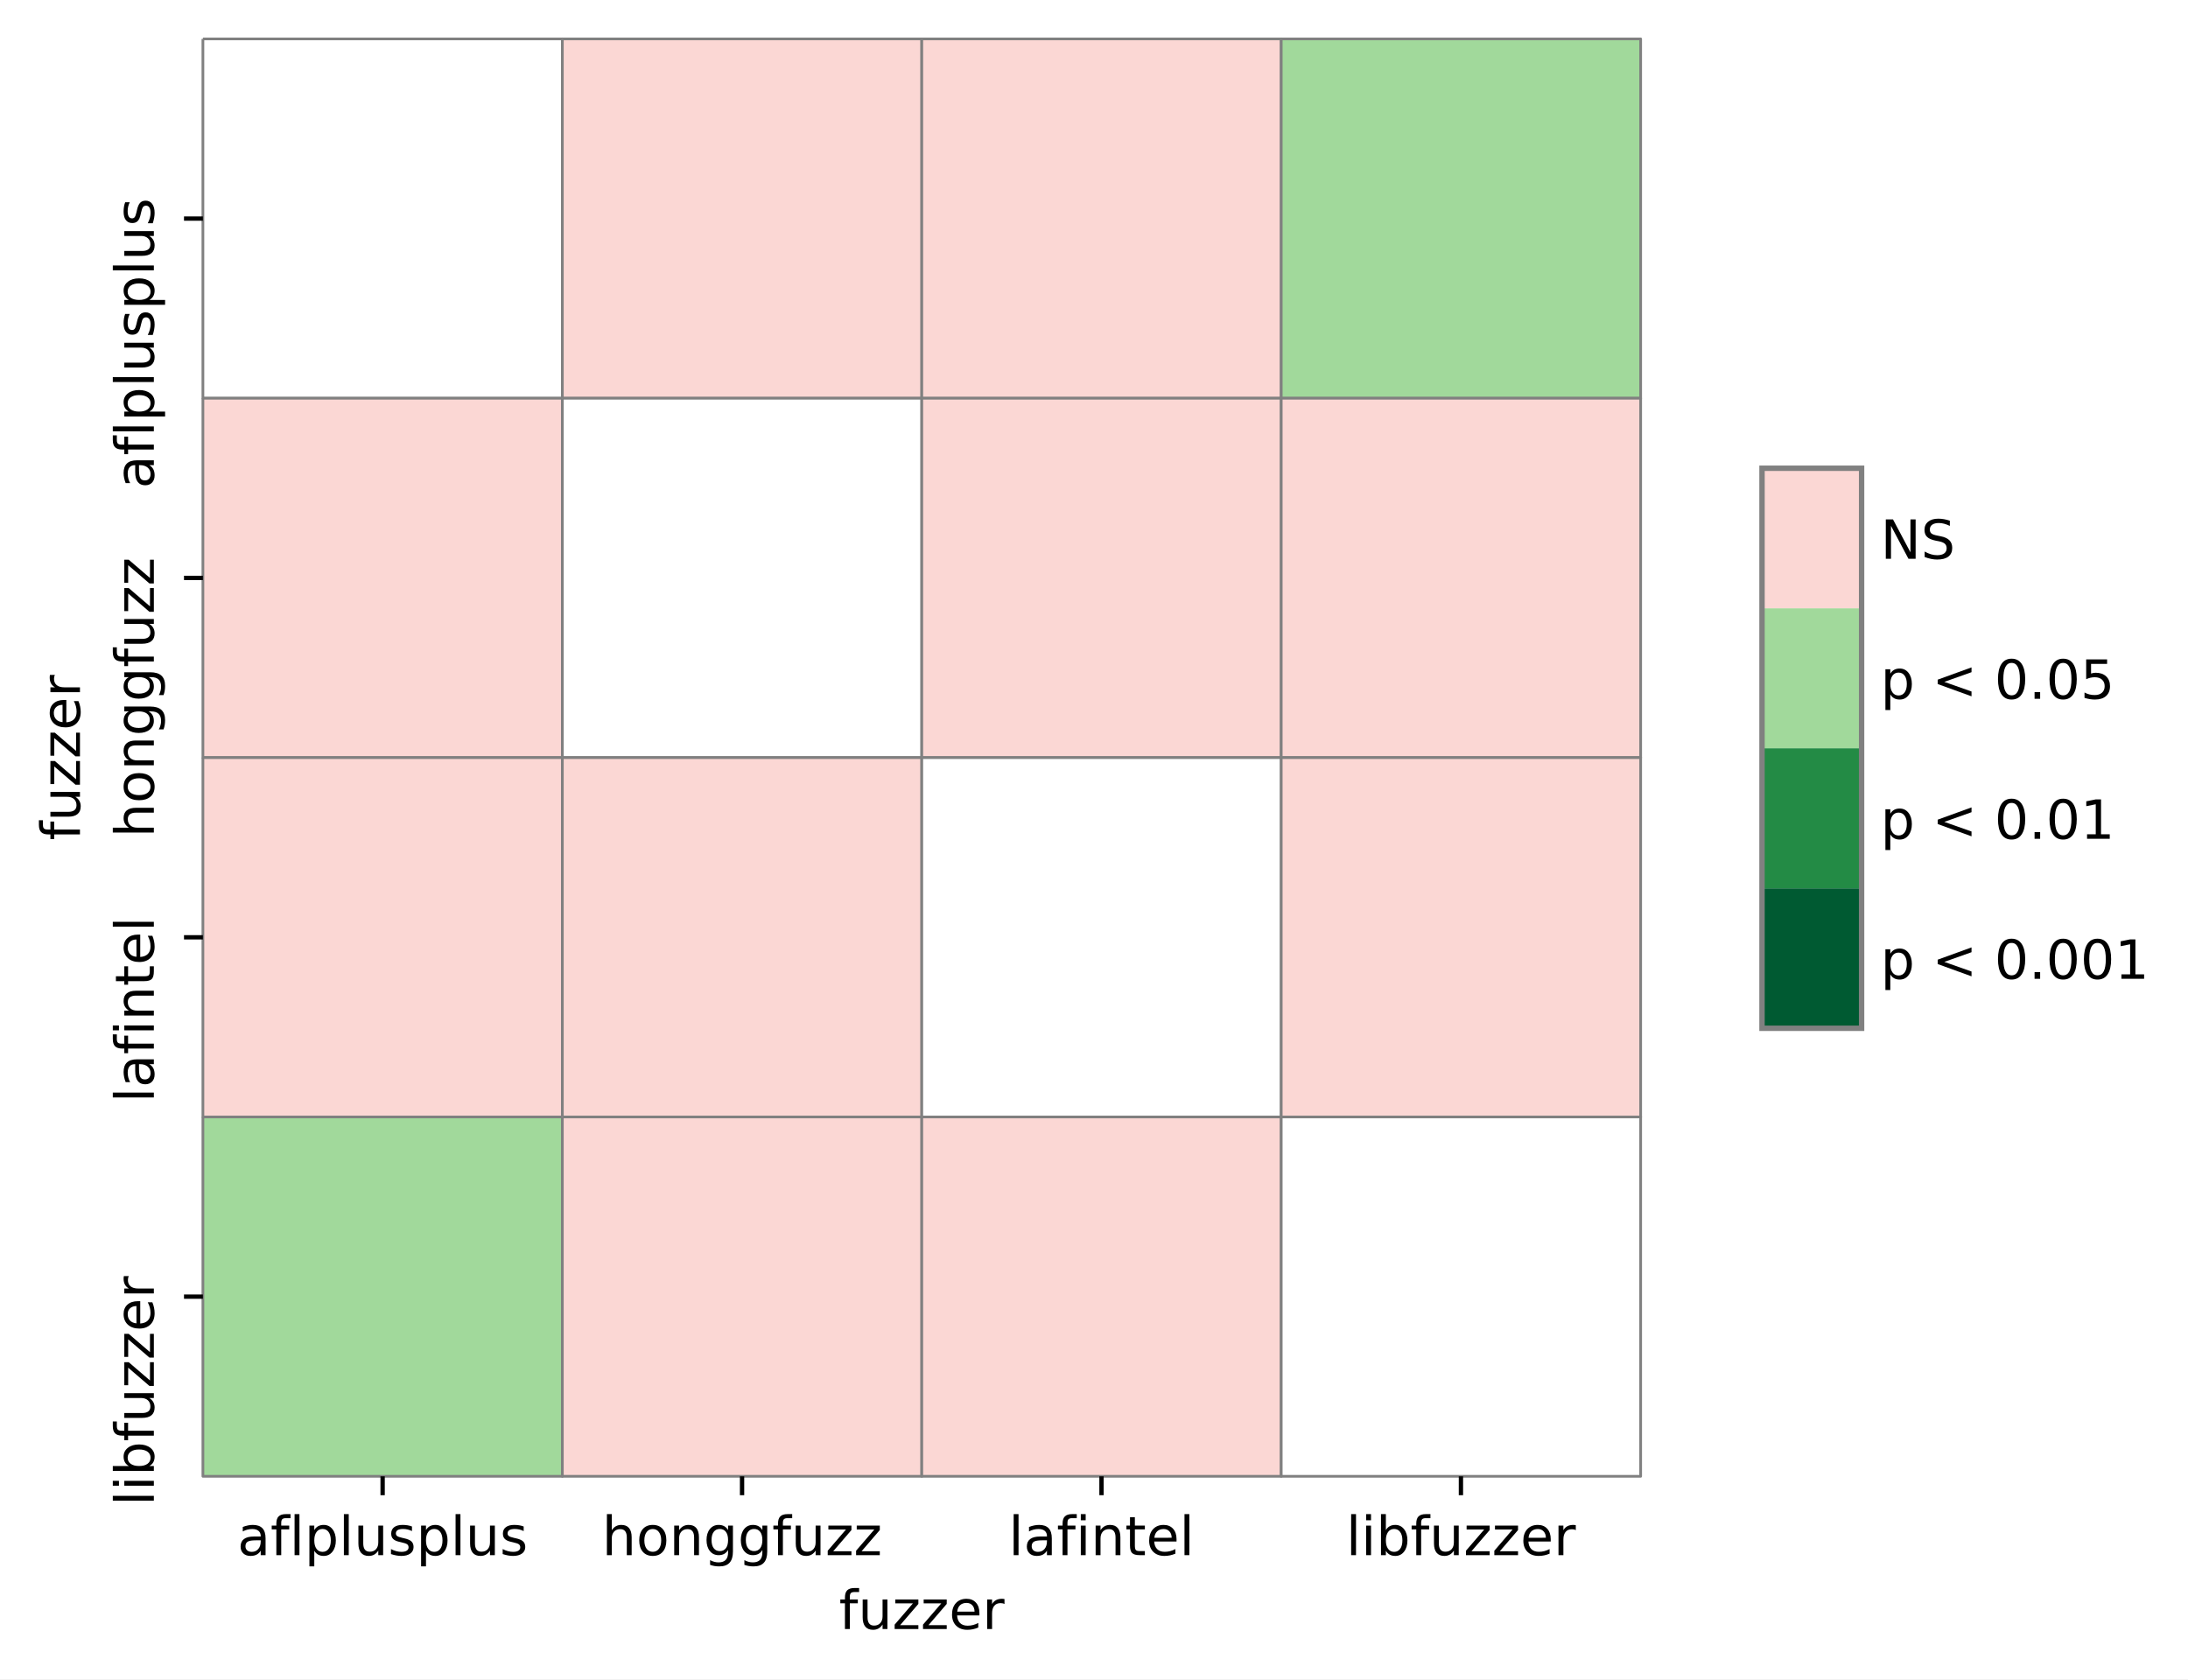
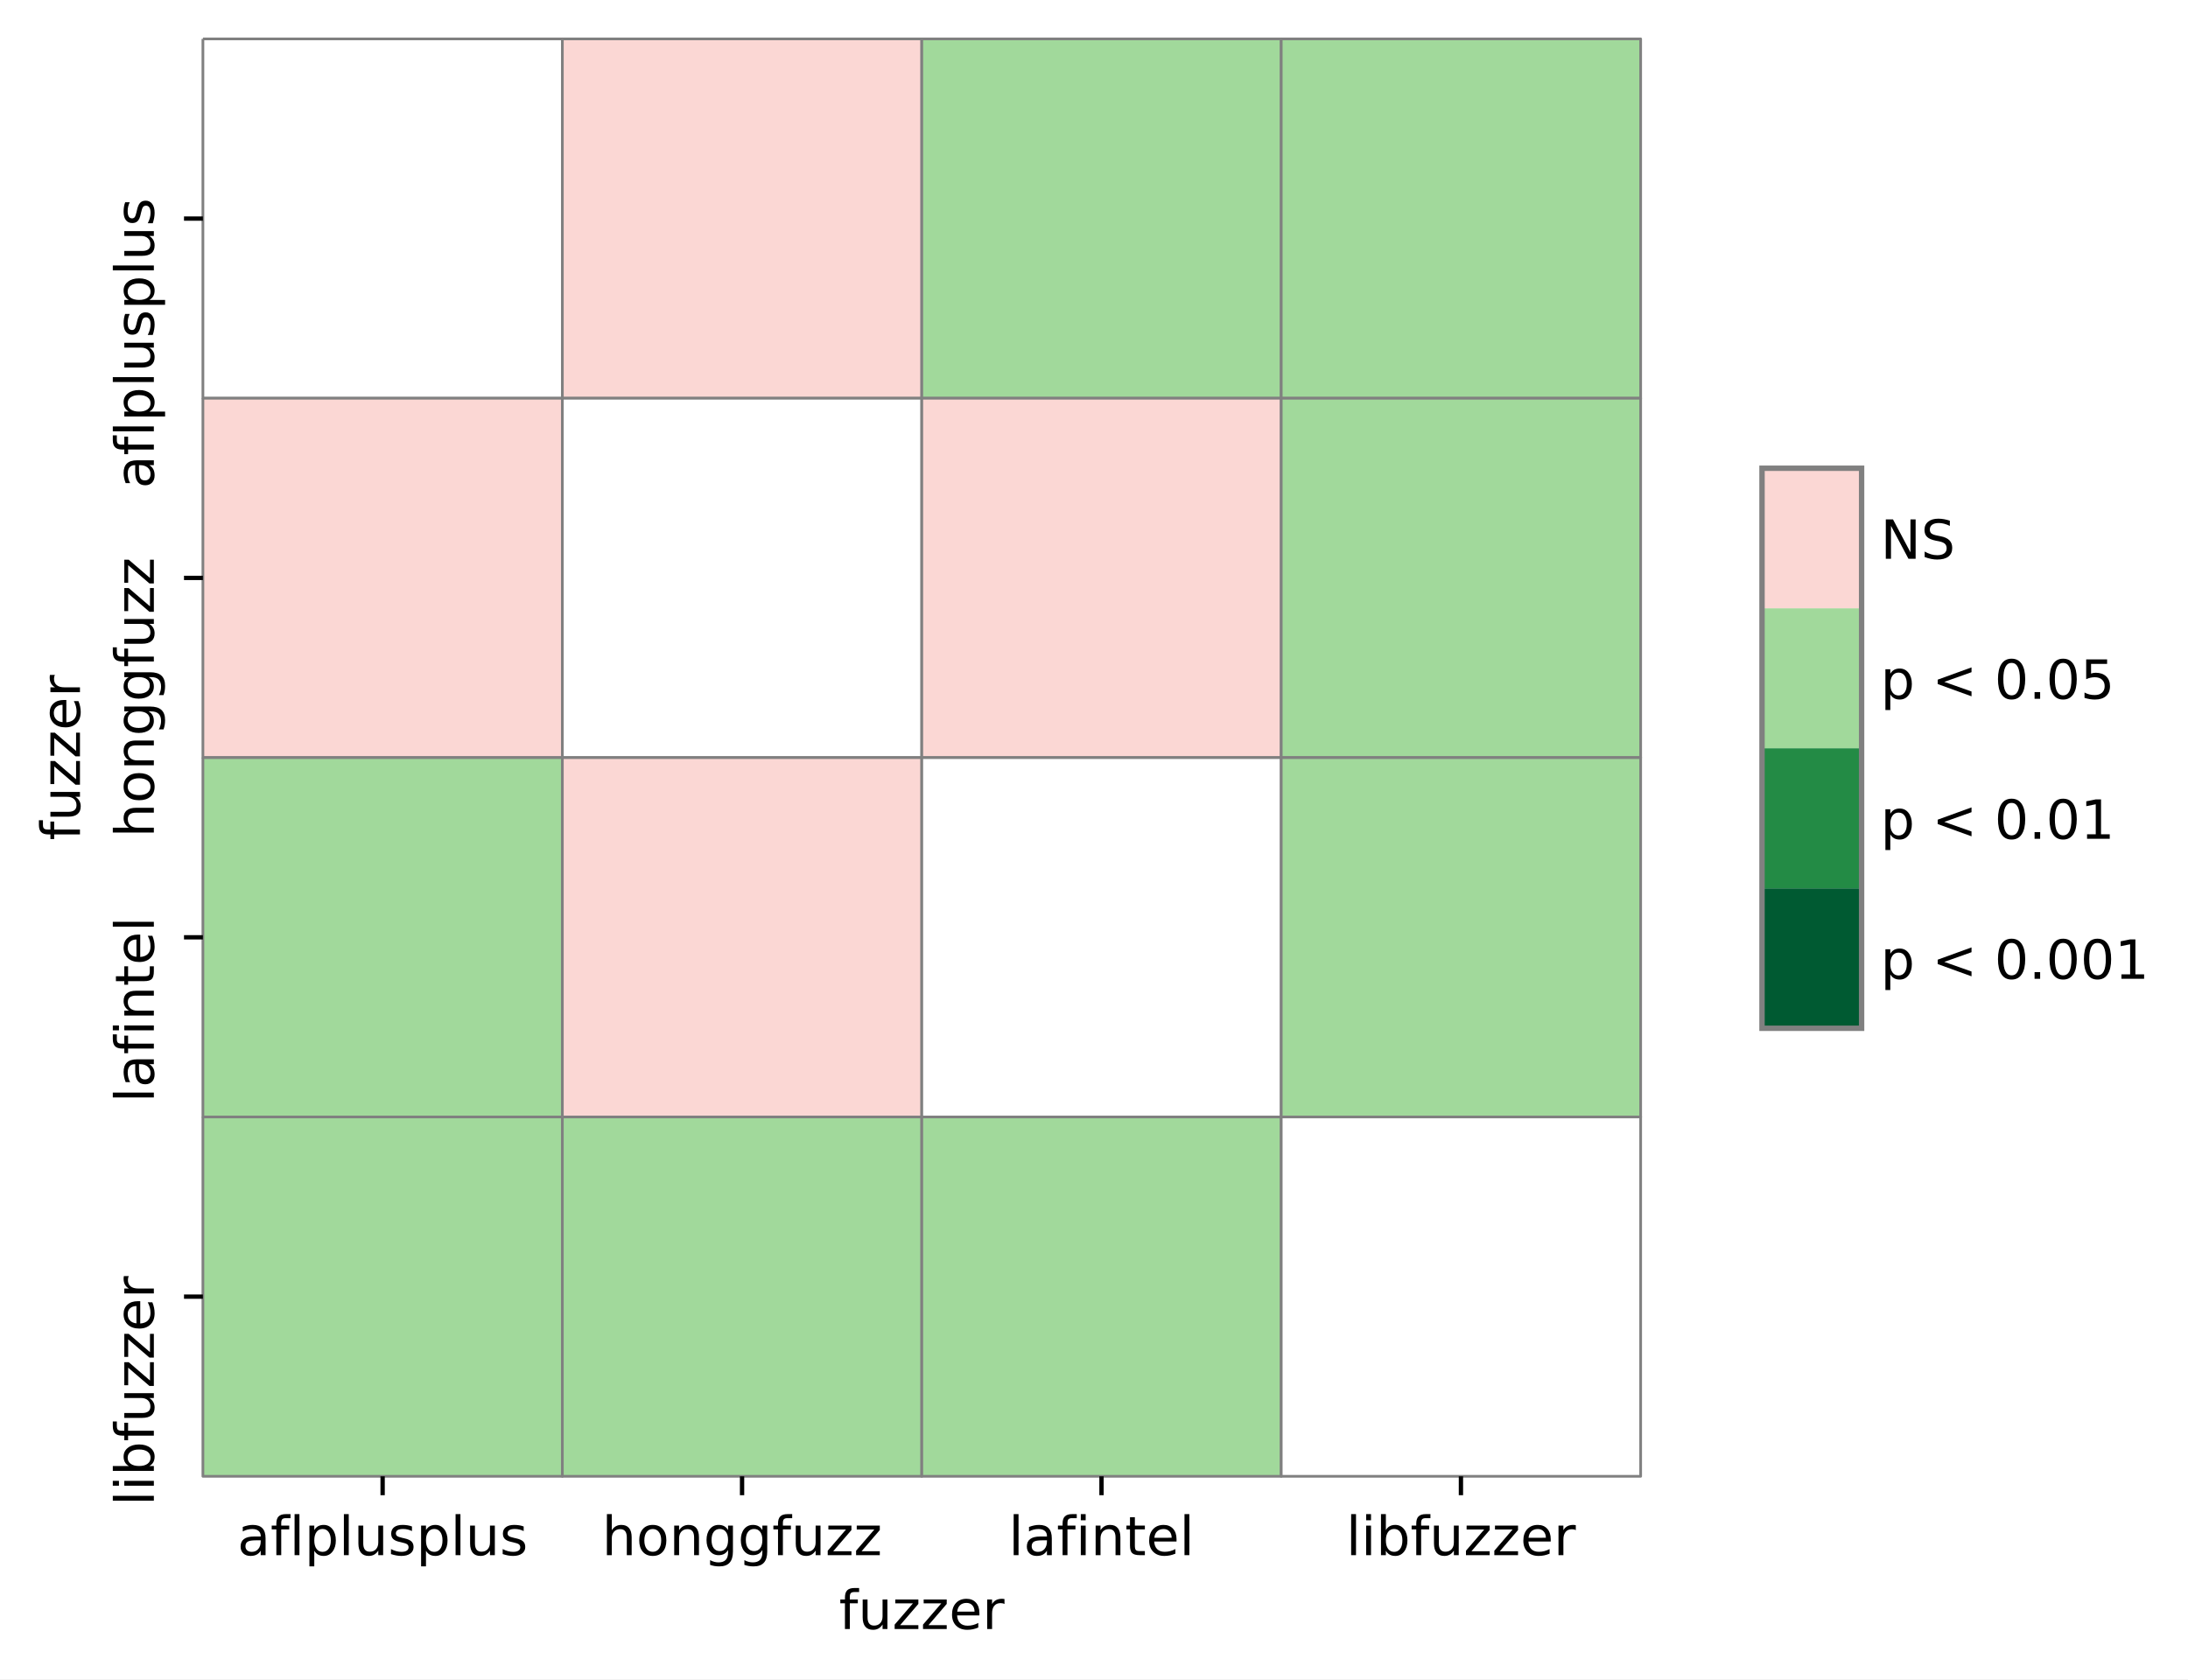
<svg xmlns="http://www.w3.org/2000/svg" xmlns:xlink="http://www.w3.org/1999/xlink" height="310.868pt" version="1.1" viewBox="0 0 404.977 310.868" width="404.977pt">
  <defs>
    <style type="text/css">*{stroke-linecap:butt;stroke-linejoin:round;}</style>
  </defs>
  <g id="figure_1">
    <g id="patch_1">
      <path d="M 0 310.868  L 404.977 310.868  L 404.977 0  L 0 0  z " style="fill:#ffffff;" />
    </g>
    <g id="axes_1">
      <g id="patch_2">
        <path d="M 37.556 273.312  L 303.668 273.312  L 303.668 7.2  L 37.556 7.2  z " style="fill:#ffffff;" />
      </g>
      <g id="QuadMesh_1">
        <path d="M 37.556 7.2  L 104.084 7.2  L 104.084 73.728  L 37.556 73.728  L 37.556 7.2  " style="fill:#ffffff;stroke:#808080;stroke-width:0.5;" />
        <path d="M 104.084 7.2  L 170.612 7.2  L 170.612 73.728  L 104.084 73.728  L 104.084 7.2  " style="fill:#fbd7d4;stroke:#808080;stroke-width:0.5;" />
-         <path d="M 170.612 7.2  L 237.14 7.2  L 237.14 73.728  L 170.612 73.728  L 170.612 7.2  " style="fill:#fbd7d4;stroke:#808080;stroke-width:0.5;" />
+         <path d="M 170.612 7.2  L 237.14 7.2  L 237.14 73.728  L 170.612 73.728  L 170.612 7.2  " style="fill:#a1d99b;stroke:#808080;stroke-width:0.5;" />
        <path d="M 237.14 7.2  L 303.668 7.2  L 303.668 73.728  L 237.14 73.728  L 237.14 7.2  " style="fill:#a1d99b;stroke:#808080;stroke-width:0.5;" />
        <path d="M 37.556 73.728  L 104.084 73.728  L 104.084 140.256  L 37.556 140.256  L 37.556 73.728  " style="fill:#fbd7d4;stroke:#808080;stroke-width:0.5;" />
        <path d="M 104.084 73.728  L 170.612 73.728  L 170.612 140.256  L 104.084 140.256  L 104.084 73.728  " style="fill:#ffffff;stroke:#808080;stroke-width:0.5;" />
        <path d="M 170.612 73.728  L 237.14 73.728  L 237.14 140.256  L 170.612 140.256  L 170.612 73.728  " style="fill:#fbd7d4;stroke:#808080;stroke-width:0.5;" />
-         <path d="M 237.14 73.728  L 303.668 73.728  L 303.668 140.256  L 237.14 140.256  L 237.14 73.728  " style="fill:#fbd7d4;stroke:#808080;stroke-width:0.5;" />
-         <path d="M 37.556 140.256  L 104.084 140.256  L 104.084 206.784  L 37.556 206.784  L 37.556 140.256  " style="fill:#fbd7d4;stroke:#808080;stroke-width:0.5;" />
+         <path d="M 237.14 73.728  L 303.668 73.728  L 303.668 140.256  L 237.14 140.256  L 237.14 73.728  " style="fill:#a1d99b;stroke:#808080;stroke-width:0.5;" />
+         <path d="M 37.556 140.256  L 104.084 140.256  L 104.084 206.784  L 37.556 206.784  L 37.556 140.256  " style="fill:#a1d99b;stroke:#808080;stroke-width:0.5;" />
        <path d="M 104.084 140.256  L 170.612 140.256  L 170.612 206.784  L 104.084 206.784  L 104.084 140.256  " style="fill:#fbd7d4;stroke:#808080;stroke-width:0.5;" />
        <path d="M 170.612 140.256  L 237.14 140.256  L 237.14 206.784  L 170.612 206.784  L 170.612 140.256  " style="fill:#ffffff;stroke:#808080;stroke-width:0.5;" />
-         <path d="M 237.14 140.256  L 303.668 140.256  L 303.668 206.784  L 237.14 206.784  L 237.14 140.256  " style="fill:#fbd7d4;stroke:#808080;stroke-width:0.5;" />
+         <path d="M 237.14 140.256  L 303.668 140.256  L 303.668 206.784  L 237.14 206.784  L 237.14 140.256  " style="fill:#a1d99b;stroke:#808080;stroke-width:0.5;" />
        <path d="M 37.556 206.784  L 104.084 206.784  L 104.084 273.312  L 37.556 273.312  L 37.556 206.784  " style="fill:#a1d99b;stroke:#808080;stroke-width:0.5;" />
-         <path d="M 104.084 206.784  L 170.612 206.784  L 170.612 273.312  L 104.084 273.312  L 104.084 206.784  " style="fill:#fbd7d4;stroke:#808080;stroke-width:0.5;" />
-         <path d="M 170.612 206.784  L 237.14 206.784  L 237.14 273.312  L 170.612 273.312  L 170.612 206.784  " style="fill:#fbd7d4;stroke:#808080;stroke-width:0.5;" />
+         <path d="M 104.084 206.784  L 170.612 206.784  L 170.612 273.312  L 104.084 273.312  L 104.084 206.784  " style="fill:#a1d99b;stroke:#808080;stroke-width:0.5;" />
+         <path d="M 170.612 206.784  L 237.14 206.784  L 237.14 273.312  L 170.612 273.312  L 170.612 206.784  " style="fill:#a1d99b;stroke:#808080;stroke-width:0.5;" />
        <path d="M 237.14 206.784  L 303.668 206.784  L 303.668 273.312  L 237.14 273.312  L 237.14 206.784  " style="fill:#ffffff;stroke:#808080;stroke-width:0.5;" />
      </g>
      <g id="matplotlib.axis_1">
        <g id="xtick_1">
          <g id="line2d_1">
            <defs>
-               <path d="M 0 0  L 0 3.5  " id="m2717aa3f55" style="stroke:#000000;stroke-width:0.8;" />
+               <path d="M 0 0  L 0 3.5  " id="m39bb8705fa" style="stroke:#000000;stroke-width:0.8;" />
            </defs>
            <g>
-               <use style="stroke:#000000;stroke-width:0.8;" x="70.82" xlink:href="#m2717aa3f55" y="273.312" />
+               <use style="stroke:#000000;stroke-width:0.8;" x="70.82" xlink:href="#m39bb8705fa" y="273.312" />
            </g>
          </g>
          <g id="text_1">
            <g transform="translate(43.93353 287.9104)scale(0.1 -0.1)">
              <defs>
                <path d="M 34.281 27.484  Q 23.391 27.484 19.188 25  Q 14.984 22.516 14.984 16.5  Q 14.984 11.719 18.141 8.906  Q 21.297 6.109 26.703 6.109  Q 34.188 6.109 38.703 11.406  Q 43.219 16.703 43.219 25.484  L 43.219 27.484  z M 52.203 31.203  L 52.203 0  L 43.219 0  L 43.219 8.297  Q 40.141 3.328 35.547 0.953  Q 30.953 -1.422 24.312 -1.422  Q 15.922 -1.422 10.953 3.297  Q 6 8.016 6 15.922  Q 6 25.141 12.172 29.828  Q 18.359 34.516 30.609 34.516  L 43.219 34.516  L 43.219 35.406  Q 43.219 41.609 39.141 45  Q 35.062 48.391 27.688 48.391  Q 23 48.391 18.547 47.266  Q 14.109 46.141 10.016 43.891  L 10.016 52.203  Q 14.938 54.109 19.578 55.047  Q 24.219 56 28.609 56  Q 40.484 56 46.344 49.844  Q 52.203 43.703 52.203 31.203  z " id="DejaVuSans-97" />
                <path d="M 37.109 75.984  L 37.109 68.5  L 28.516 68.5  Q 23.688 68.5 21.797 66.547  Q 19.922 64.594 19.922 59.516  L 19.922 54.688  L 34.719 54.688  L 34.719 47.703  L 19.922 47.703  L 19.922 0  L 10.891 0  L 10.891 47.703  L 2.297 47.703  L 2.297 54.688  L 10.891 54.688  L 10.891 58.5  Q 10.891 67.625 15.141 71.797  Q 19.391 75.984 28.609 75.984  z " id="DejaVuSans-102" />
                <path d="M 9.422 75.984  L 18.406 75.984  L 18.406 0  L 9.422 0  z " id="DejaVuSans-108" />
                <path d="M 18.109 8.203  L 18.109 -20.797  L 9.078 -20.797  L 9.078 54.688  L 18.109 54.688  L 18.109 46.391  Q 20.953 51.266 25.266 53.625  Q 29.594 56 35.594 56  Q 45.562 56 51.781 48.094  Q 58.016 40.188 58.016 27.297  Q 58.016 14.406 51.781 6.484  Q 45.562 -1.422 35.594 -1.422  Q 29.594 -1.422 25.266 0.953  Q 20.953 3.328 18.109 8.203  z M 48.688 27.297  Q 48.688 37.203 44.609 42.844  Q 40.531 48.484 33.406 48.484  Q 26.266 48.484 22.188 42.844  Q 18.109 37.203 18.109 27.297  Q 18.109 17.391 22.188 11.75  Q 26.266 6.109 33.406 6.109  Q 40.531 6.109 44.609 11.75  Q 48.688 17.391 48.688 27.297  z " id="DejaVuSans-112" />
                <path d="M 8.5 21.578  L 8.5 54.688  L 17.484 54.688  L 17.484 21.922  Q 17.484 14.156 20.5 10.266  Q 23.531 6.391 29.594 6.391  Q 36.859 6.391 41.078 11.031  Q 45.312 15.672 45.312 23.688  L 45.312 54.688  L 54.297 54.688  L 54.297 0  L 45.312 0  L 45.312 8.406  Q 42.047 3.422 37.719 1  Q 33.406 -1.422 27.688 -1.422  Q 18.266 -1.422 13.375 4.438  Q 8.5 10.297 8.5 21.578  z M 31.109 56  z " id="DejaVuSans-117" />
                <path d="M 44.281 53.078  L 44.281 44.578  Q 40.484 46.531 36.375 47.5  Q 32.281 48.484 27.875 48.484  Q 21.188 48.484 17.844 46.438  Q 14.5 44.391 14.5 40.281  Q 14.5 37.156 16.891 35.375  Q 19.281 33.594 26.516 31.984  L 29.594 31.297  Q 39.156 29.25 43.188 25.516  Q 47.219 21.781 47.219 15.094  Q 47.219 7.469 41.188 3.016  Q 35.156 -1.422 24.609 -1.422  Q 20.219 -1.422 15.453 -0.562  Q 10.688 0.297 5.422 2  L 5.422 11.281  Q 10.406 8.688 15.234 7.391  Q 20.062 6.109 24.812 6.109  Q 31.156 6.109 34.562 8.281  Q 37.984 10.453 37.984 14.406  Q 37.984 18.062 35.516 20.016  Q 33.062 21.969 24.703 23.781  L 21.578 24.516  Q 13.234 26.266 9.516 29.906  Q 5.812 33.547 5.812 39.891  Q 5.812 47.609 11.281 51.797  Q 16.75 56 26.812 56  Q 31.781 56 36.172 55.266  Q 40.578 54.547 44.281 53.078  z " id="DejaVuSans-115" />
              </defs>
              <use xlink:href="#DejaVuSans-97" />
              <use x="61.279" xlink:href="#DejaVuSans-102" />
              <use x="96.484" xlink:href="#DejaVuSans-108" />
              <use x="124.268" xlink:href="#DejaVuSans-112" />
              <use x="187.744" xlink:href="#DejaVuSans-108" />
              <use x="215.527" xlink:href="#DejaVuSans-117" />
              <use x="278.906" xlink:href="#DejaVuSans-115" />
              <use x="331.006" xlink:href="#DejaVuSans-112" />
              <use x="394.482" xlink:href="#DejaVuSans-108" />
              <use x="422.266" xlink:href="#DejaVuSans-117" />
              <use x="485.645" xlink:href="#DejaVuSans-115" />
            </g>
          </g>
        </g>
        <g id="xtick_2">
          <g id="line2d_2">
            <g>
-               <use style="stroke:#000000;stroke-width:0.8;" x="137.348" xlink:href="#m2717aa3f55" y="273.312" />
+               <use style="stroke:#000000;stroke-width:0.8;" x="137.348" xlink:href="#m39bb8705fa" y="273.312" />
            </g>
          </g>
          <g id="text_2">
            <g transform="translate(111.4256 287.9104)scale(0.1 -0.1)">
              <defs>
                <path d="M 54.891 33.016  L 54.891 0  L 45.906 0  L 45.906 32.719  Q 45.906 40.484 42.875 44.328  Q 39.844 48.188 33.797 48.188  Q 26.516 48.188 22.312 43.547  Q 18.109 38.922 18.109 30.906  L 18.109 0  L 9.078 0  L 9.078 75.984  L 18.109 75.984  L 18.109 46.188  Q 21.344 51.125 25.703 53.562  Q 30.078 56 35.797 56  Q 45.219 56 50.047 50.172  Q 54.891 44.344 54.891 33.016  z " id="DejaVuSans-104" />
                <path d="M 30.609 48.391  Q 23.391 48.391 19.188 42.75  Q 14.984 37.109 14.984 27.297  Q 14.984 17.484 19.156 11.844  Q 23.344 6.203 30.609 6.203  Q 37.797 6.203 41.984 11.859  Q 46.188 17.531 46.188 27.297  Q 46.188 37.016 41.984 42.703  Q 37.797 48.391 30.609 48.391  z M 30.609 56  Q 42.328 56 49.016 48.375  Q 55.719 40.766 55.719 27.297  Q 55.719 13.875 49.016 6.219  Q 42.328 -1.422 30.609 -1.422  Q 18.844 -1.422 12.172 6.219  Q 5.516 13.875 5.516 27.297  Q 5.516 40.766 12.172 48.375  Q 18.844 56 30.609 56  z " id="DejaVuSans-111" />
                <path d="M 54.891 33.016  L 54.891 0  L 45.906 0  L 45.906 32.719  Q 45.906 40.484 42.875 44.328  Q 39.844 48.188 33.797 48.188  Q 26.516 48.188 22.312 43.547  Q 18.109 38.922 18.109 30.906  L 18.109 0  L 9.078 0  L 9.078 54.688  L 18.109 54.688  L 18.109 46.188  Q 21.344 51.125 25.703 53.562  Q 30.078 56 35.797 56  Q 45.219 56 50.047 50.172  Q 54.891 44.344 54.891 33.016  z " id="DejaVuSans-110" />
                <path d="M 45.406 27.984  Q 45.406 37.75 41.375 43.109  Q 37.359 48.484 30.078 48.484  Q 22.859 48.484 18.828 43.109  Q 14.797 37.75 14.797 27.984  Q 14.797 18.266 18.828 12.891  Q 22.859 7.516 30.078 7.516  Q 37.359 7.516 41.375 12.891  Q 45.406 18.266 45.406 27.984  z M 54.391 6.781  Q 54.391 -7.172 48.188 -13.984  Q 42 -20.797 29.203 -20.797  Q 24.469 -20.797 20.266 -20.094  Q 16.062 -19.391 12.109 -17.922  L 12.109 -9.188  Q 16.062 -11.328 19.922 -12.344  Q 23.781 -13.375 27.781 -13.375  Q 36.625 -13.375 41.016 -8.766  Q 45.406 -4.156 45.406 5.172  L 45.406 9.625  Q 42.625 4.781 38.281 2.391  Q 33.938 0 27.875 0  Q 17.828 0 11.672 7.656  Q 5.516 15.328 5.516 27.984  Q 5.516 40.672 11.672 48.328  Q 17.828 56 27.875 56  Q 33.938 56 38.281 53.609  Q 42.625 51.219 45.406 46.391  L 45.406 54.688  L 54.391 54.688  z " id="DejaVuSans-103" />
                <path d="M 5.516 54.688  L 48.188 54.688  L 48.188 46.484  L 14.406 7.172  L 48.188 7.172  L 48.188 0  L 4.297 0  L 4.297 8.203  L 38.094 47.516  L 5.516 47.516  z " id="DejaVuSans-122" />
              </defs>
              <use xlink:href="#DejaVuSans-104" />
              <use x="63.379" xlink:href="#DejaVuSans-111" />
              <use x="124.561" xlink:href="#DejaVuSans-110" />
              <use x="187.939" xlink:href="#DejaVuSans-103" />
              <use x="251.416" xlink:href="#DejaVuSans-103" />
              <use x="314.893" xlink:href="#DejaVuSans-102" />
              <use x="350.098" xlink:href="#DejaVuSans-117" />
              <use x="413.477" xlink:href="#DejaVuSans-122" />
              <use x="465.967" xlink:href="#DejaVuSans-122" />
            </g>
          </g>
        </g>
        <g id="xtick_3">
          <g id="line2d_3">
            <g>
-               <use style="stroke:#000000;stroke-width:0.8;" x="203.876" xlink:href="#m2717aa3f55" y="273.312" />
+               <use style="stroke:#000000;stroke-width:0.8;" x="203.876" xlink:href="#m39bb8705fa" y="273.312" />
            </g>
          </g>
          <g id="text_3">
            <g transform="translate(186.6794 287.9104)scale(0.1 -0.1)">
              <defs>
                <path d="M 9.422 54.688  L 18.406 54.688  L 18.406 0  L 9.422 0  z M 9.422 75.984  L 18.406 75.984  L 18.406 64.594  L 9.422 64.594  z " id="DejaVuSans-105" />
                <path d="M 18.312 70.219  L 18.312 54.688  L 36.812 54.688  L 36.812 47.703  L 18.312 47.703  L 18.312 18.016  Q 18.312 11.328 20.141 9.422  Q 21.969 7.516 27.594 7.516  L 36.812 7.516  L 36.812 0  L 27.594 0  Q 17.188 0 13.234 3.875  Q 9.281 7.766 9.281 18.016  L 9.281 47.703  L 2.688 47.703  L 2.688 54.688  L 9.281 54.688  L 9.281 70.219  z " id="DejaVuSans-116" />
                <path d="M 56.203 29.594  L 56.203 25.203  L 14.891 25.203  Q 15.484 15.922 20.484 11.062  Q 25.484 6.203 34.422 6.203  Q 39.594 6.203 44.453 7.469  Q 49.312 8.734 54.109 11.281  L 54.109 2.781  Q 49.266 0.734 44.188 -0.344  Q 39.109 -1.422 33.891 -1.422  Q 20.797 -1.422 13.156 6.188  Q 5.516 13.812 5.516 26.812  Q 5.516 40.234 12.766 48.109  Q 20.016 56 32.328 56  Q 43.359 56 49.781 48.891  Q 56.203 41.797 56.203 29.594  z M 47.219 32.234  Q 47.125 39.594 43.094 43.984  Q 39.062 48.391 32.422 48.391  Q 24.906 48.391 20.391 44.141  Q 15.875 39.891 15.188 32.172  z " id="DejaVuSans-101" />
              </defs>
              <use xlink:href="#DejaVuSans-108" />
              <use x="27.783" xlink:href="#DejaVuSans-97" />
              <use x="89.062" xlink:href="#DejaVuSans-102" />
              <use x="124.268" xlink:href="#DejaVuSans-105" />
              <use x="152.051" xlink:href="#DejaVuSans-110" />
              <use x="215.43" xlink:href="#DejaVuSans-116" />
              <use x="254.639" xlink:href="#DejaVuSans-101" />
              <use x="316.162" xlink:href="#DejaVuSans-108" />
            </g>
          </g>
        </g>
        <g id="xtick_4">
          <g id="line2d_4">
            <g>
-               <use style="stroke:#000000;stroke-width:0.8;" x="270.404" xlink:href="#m2717aa3f55" y="273.312" />
+               <use style="stroke:#000000;stroke-width:0.8;" x="270.404" xlink:href="#m39bb8705fa" y="273.312" />
            </g>
          </g>
          <g id="text_4">
            <g transform="translate(249.1425 287.9104)scale(0.1 -0.1)">
              <defs>
                <path d="M 48.688 27.297  Q 48.688 37.203 44.609 42.844  Q 40.531 48.484 33.406 48.484  Q 26.266 48.484 22.188 42.844  Q 18.109 37.203 18.109 27.297  Q 18.109 17.391 22.188 11.75  Q 26.266 6.109 33.406 6.109  Q 40.531 6.109 44.609 11.75  Q 48.688 17.391 48.688 27.297  z M 18.109 46.391  Q 20.953 51.266 25.266 53.625  Q 29.594 56 35.594 56  Q 45.562 56 51.781 48.094  Q 58.016 40.188 58.016 27.297  Q 58.016 14.406 51.781 6.484  Q 45.562 -1.422 35.594 -1.422  Q 29.594 -1.422 25.266 0.953  Q 20.953 3.328 18.109 8.203  L 18.109 0  L 9.078 0  L 9.078 75.984  L 18.109 75.984  z " id="DejaVuSans-98" />
                <path d="M 41.109 46.297  Q 39.594 47.172 37.812 47.578  Q 36.031 48 33.891 48  Q 26.266 48 22.188 43.047  Q 18.109 38.094 18.109 28.812  L 18.109 0  L 9.078 0  L 9.078 54.688  L 18.109 54.688  L 18.109 46.188  Q 20.953 51.172 25.484 53.578  Q 30.031 56 36.531 56  Q 37.453 56 38.578 55.875  Q 39.703 55.766 41.062 55.516  z " id="DejaVuSans-114" />
              </defs>
              <use xlink:href="#DejaVuSans-108" />
              <use x="27.783" xlink:href="#DejaVuSans-105" />
              <use x="55.566" xlink:href="#DejaVuSans-98" />
              <use x="119.043" xlink:href="#DejaVuSans-102" />
              <use x="154.248" xlink:href="#DejaVuSans-117" />
              <use x="217.627" xlink:href="#DejaVuSans-122" />
              <use x="270.117" xlink:href="#DejaVuSans-122" />
              <use x="322.607" xlink:href="#DejaVuSans-101" />
              <use x="384.131" xlink:href="#DejaVuSans-114" />
            </g>
          </g>
        </g>
        <g id="text_5">
          <g transform="translate(155.3029 301.5886)scale(0.1 -0.1)">
            <use xlink:href="#DejaVuSans-102" />
            <use x="35.205" xlink:href="#DejaVuSans-117" />
            <use x="98.584" xlink:href="#DejaVuSans-122" />
            <use x="151.074" xlink:href="#DejaVuSans-122" />
            <use x="203.564" xlink:href="#DejaVuSans-101" />
            <use x="265.088" xlink:href="#DejaVuSans-114" />
          </g>
        </g>
      </g>
      <g id="matplotlib.axis_2">
        <g id="ytick_1">
          <g id="line2d_5">
            <defs>
-               <path d="M 0 0  L -3.5 0  " id="mb6e13b697d" style="stroke:#000000;stroke-width:0.8;" />
+               <path d="M 0 0  L -3.5 0  " id="mb1f4758dba" style="stroke:#000000;stroke-width:0.8;" />
            </defs>
            <g>
-               <use style="stroke:#000000;stroke-width:0.8;" x="37.556" xlink:href="#mb6e13b697d" y="40.464" />
+               <use style="stroke:#000000;stroke-width:0.8;" x="37.556" xlink:href="#mb1f4758dba" y="40.464" />
            </g>
          </g>
          <g id="text_6">
            <g transform="translate(28.47656 90.43822)rotate(-90)scale(0.1 -0.1)">
              <use xlink:href="#DejaVuSans-97" />
              <use x="61.279" xlink:href="#DejaVuSans-102" />
              <use x="96.484" xlink:href="#DejaVuSans-108" />
              <use x="124.268" xlink:href="#DejaVuSans-112" />
              <use x="187.744" xlink:href="#DejaVuSans-108" />
              <use x="215.527" xlink:href="#DejaVuSans-117" />
              <use x="278.906" xlink:href="#DejaVuSans-115" />
              <use x="331.006" xlink:href="#DejaVuSans-112" />
              <use x="394.482" xlink:href="#DejaVuSans-108" />
              <use x="422.266" xlink:href="#DejaVuSans-117" />
              <use x="485.645" xlink:href="#DejaVuSans-115" />
            </g>
          </g>
        </g>
        <g id="ytick_2">
          <g id="line2d_6">
            <g>
-               <use style="stroke:#000000;stroke-width:0.8;" x="37.556" xlink:href="#mb6e13b697d" y="106.992" />
+               <use style="stroke:#000000;stroke-width:0.8;" x="37.556" xlink:href="#mb1f4758dba" y="106.992" />
            </g>
          </g>
          <g id="text_7">
            <g transform="translate(28.47656 155.0381)rotate(-90)scale(0.1 -0.1)">
              <use xlink:href="#DejaVuSans-104" />
              <use x="63.379" xlink:href="#DejaVuSans-111" />
              <use x="124.561" xlink:href="#DejaVuSans-110" />
              <use x="187.939" xlink:href="#DejaVuSans-103" />
              <use x="251.416" xlink:href="#DejaVuSans-103" />
              <use x="314.893" xlink:href="#DejaVuSans-102" />
              <use x="350.098" xlink:href="#DejaVuSans-117" />
              <use x="413.477" xlink:href="#DejaVuSans-122" />
              <use x="465.967" xlink:href="#DejaVuSans-122" />
            </g>
          </g>
        </g>
        <g id="ytick_3">
          <g id="line2d_7">
            <g>
-               <use style="stroke:#000000;stroke-width:0.8;" x="37.556" xlink:href="#mb6e13b697d" y="173.52" />
+               <use style="stroke:#000000;stroke-width:0.8;" x="37.556" xlink:href="#mb1f4758dba" y="173.52" />
            </g>
          </g>
          <g id="text_8">
            <g transform="translate(28.47656 204.1145)rotate(-90)scale(0.1 -0.1)">
              <use xlink:href="#DejaVuSans-108" />
              <use x="27.783" xlink:href="#DejaVuSans-97" />
              <use x="89.062" xlink:href="#DejaVuSans-102" />
              <use x="124.268" xlink:href="#DejaVuSans-105" />
              <use x="152.051" xlink:href="#DejaVuSans-110" />
              <use x="215.43" xlink:href="#DejaVuSans-116" />
              <use x="254.639" xlink:href="#DejaVuSans-101" />
              <use x="316.162" xlink:href="#DejaVuSans-108" />
            </g>
          </g>
        </g>
        <g id="ytick_4">
          <g id="line2d_8">
            <g>
-               <use style="stroke:#000000;stroke-width:0.8;" x="37.556" xlink:href="#mb6e13b697d" y="240.048" />
+               <use style="stroke:#000000;stroke-width:0.8;" x="37.556" xlink:href="#mb1f4758dba" y="240.048" />
            </g>
          </g>
          <g id="text_9">
            <g transform="translate(28.47656 278.7722)rotate(-90)scale(0.1 -0.1)">
              <use xlink:href="#DejaVuSans-108" />
              <use x="27.783" xlink:href="#DejaVuSans-105" />
              <use x="55.566" xlink:href="#DejaVuSans-98" />
              <use x="119.043" xlink:href="#DejaVuSans-102" />
              <use x="154.248" xlink:href="#DejaVuSans-117" />
              <use x="217.627" xlink:href="#DejaVuSans-122" />
              <use x="270.117" xlink:href="#DejaVuSans-122" />
              <use x="322.607" xlink:href="#DejaVuSans-101" />
              <use x="384.131" xlink:href="#DejaVuSans-114" />
            </g>
          </g>
        </g>
        <g id="text_10">
          <g transform="translate(14.79844 155.5654)rotate(-90)scale(0.1 -0.1)">
            <use xlink:href="#DejaVuSans-102" />
            <use x="35.205" xlink:href="#DejaVuSans-117" />
            <use x="98.584" xlink:href="#DejaVuSans-122" />
            <use x="151.074" xlink:href="#DejaVuSans-122" />
            <use x="203.564" xlink:href="#DejaVuSans-101" />
            <use x="265.088" xlink:href="#DejaVuSans-114" />
          </g>
        </g>
      </g>
    </g>
    <g id="axes_2">
      <g id="patch_3">
-         <path clip-path="url(#pa51f0753a6)" d="M 326.132 190.368  L 326.132 164.448  L 326.132 112.608  L 326.132 86.688  L 344.564 86.688  L 344.564 112.608  L 344.564 164.448  L 344.564 190.368  z " style="fill:#ffffff;stroke:#ffffff;stroke-linejoin:miter;stroke-width:0.01;" />
+         <path clip-path="url(#paa53bf695b)" d="M 326.132 190.368  L 326.132 164.448  L 326.132 112.608  L 326.132 86.688  L 344.564 86.688  L 344.564 112.608  L 344.564 164.448  L 344.564 190.368  z " style="fill:#ffffff;stroke:#ffffff;stroke-linejoin:miter;stroke-width:0.01;" />
      </g>
      <g id="QuadMesh_2">
-         <path clip-path="url(#pa51f0753a6)" d="M 326.132 190.368  L 344.564 190.368  L 344.564 164.448  L 326.132 164.448  L 326.132 190.368  " style="fill:#005a32;" />
-         <path clip-path="url(#pa51f0753a6)" d="M 326.132 164.448  L 344.564 164.448  L 344.564 138.528  L 326.132 138.528  L 326.132 164.448  " style="fill:#238b45;" />
-         <path clip-path="url(#pa51f0753a6)" d="M 326.132 138.528  L 344.564 138.528  L 344.564 112.608  L 326.132 112.608  L 326.132 138.528  " style="fill:#a1d99b;" />
-         <path clip-path="url(#pa51f0753a6)" d="M 326.132 112.608  L 344.564 112.608  L 344.564 86.688  L 326.132 86.688  L 326.132 112.608  " style="fill:#fbd7d4;" />
+         <path clip-path="url(#paa53bf695b)" d="M 326.132 190.368  L 344.564 190.368  L 344.564 164.448  L 326.132 164.448  L 326.132 190.368  " style="fill:#005a32;" />
+         <path clip-path="url(#paa53bf695b)" d="M 326.132 164.448  L 344.564 164.448  L 344.564 138.528  L 326.132 138.528  L 326.132 164.448  " style="fill:#238b45;" />
+         <path clip-path="url(#paa53bf695b)" d="M 326.132 138.528  L 344.564 138.528  L 344.564 112.608  L 326.132 112.608  L 326.132 138.528  " style="fill:#a1d99b;" />
+         <path clip-path="url(#paa53bf695b)" d="M 326.132 112.608  L 344.564 112.608  L 344.564 86.688  L 326.132 86.688  L 326.132 112.608  " style="fill:#fbd7d4;" />
      </g>
      <g id="matplotlib.axis_3" />
      <g id="matplotlib.axis_4">
        <g id="ytick_5">
          <g id="line2d_9" />
          <g id="text_11">
            <g transform="translate(348.0643 181.2072)scale(0.1 -0.1)">
              <defs>
                <path id="DejaVuSans-32" />
                <path d="M 73.188 49.219  L 22.797 31.297  L 73.188 13.484  L 73.188 4.594  L 10.594 27.297  L 10.594 35.406  L 73.188 58.109  z " id="DejaVuSans-60" />
                <path d="M 31.781 66.406  Q 24.172 66.406 20.328 58.906  Q 16.5 51.422 16.5 36.375  Q 16.5 21.391 20.328 13.891  Q 24.172 6.391 31.781 6.391  Q 39.453 6.391 43.281 13.891  Q 47.125 21.391 47.125 36.375  Q 47.125 51.422 43.281 58.906  Q 39.453 66.406 31.781 66.406  z M 31.781 74.219  Q 44.047 74.219 50.516 64.516  Q 56.984 54.828 56.984 36.375  Q 56.984 17.969 50.516 8.266  Q 44.047 -1.422 31.781 -1.422  Q 19.531 -1.422 13.062 8.266  Q 6.594 17.969 6.594 36.375  Q 6.594 54.828 13.062 64.516  Q 19.531 74.219 31.781 74.219  z " id="DejaVuSans-48" />
                <path d="M 10.688 12.406  L 21 12.406  L 21 0  L 10.688 0  z " id="DejaVuSans-46" />
                <path d="M 12.406 8.297  L 28.516 8.297  L 28.516 63.922  L 10.984 60.406  L 10.984 69.391  L 28.422 72.906  L 38.281 72.906  L 38.281 8.297  L 54.391 8.297  L 54.391 0  L 12.406 0  z " id="DejaVuSans-49" />
              </defs>
              <use xlink:href="#DejaVuSans-112" />
              <use x="63.477" xlink:href="#DejaVuSans-32" />
              <use x="95.264" xlink:href="#DejaVuSans-60" />
              <use x="179.053" xlink:href="#DejaVuSans-32" />
              <use x="210.84" xlink:href="#DejaVuSans-48" />
              <use x="274.463" xlink:href="#DejaVuSans-46" />
              <use x="306.25" xlink:href="#DejaVuSans-48" />
              <use x="369.873" xlink:href="#DejaVuSans-48" />
              <use x="433.496" xlink:href="#DejaVuSans-49" />
            </g>
          </g>
        </g>
        <g id="ytick_6">
          <g id="line2d_10" />
          <g id="text_12">
            <g transform="translate(348.0643 155.2872)scale(0.1 -0.1)">
              <use xlink:href="#DejaVuSans-112" />
              <use x="63.477" xlink:href="#DejaVuSans-32" />
              <use x="95.264" xlink:href="#DejaVuSans-60" />
              <use x="179.053" xlink:href="#DejaVuSans-32" />
              <use x="210.84" xlink:href="#DejaVuSans-48" />
              <use x="274.463" xlink:href="#DejaVuSans-46" />
              <use x="306.25" xlink:href="#DejaVuSans-48" />
              <use x="369.873" xlink:href="#DejaVuSans-49" />
            </g>
          </g>
        </g>
        <g id="ytick_7">
          <g id="line2d_11" />
          <g id="text_13">
            <g transform="translate(348.0643 129.3672)scale(0.1 -0.1)">
              <defs>
                <path d="M 10.797 72.906  L 49.516 72.906  L 49.516 64.594  L 19.828 64.594  L 19.828 46.734  Q 21.969 47.469 24.109 47.828  Q 26.266 48.188 28.422 48.188  Q 40.625 48.188 47.75 41.5  Q 54.891 34.812 54.891 23.391  Q 54.891 11.625 47.562 5.094  Q 40.234 -1.422 26.906 -1.422  Q 22.312 -1.422 17.547 -0.641  Q 12.797 0.141 7.719 1.703  L 7.719 11.625  Q 12.109 9.234 16.797 8.062  Q 21.484 6.891 26.703 6.891  Q 35.156 6.891 40.078 11.328  Q 45.016 15.766 45.016 23.391  Q 45.016 31 40.078 35.438  Q 35.156 39.891 26.703 39.891  Q 22.75 39.891 18.812 39.016  Q 14.891 38.141 10.797 36.281  z " id="DejaVuSans-53" />
              </defs>
              <use xlink:href="#DejaVuSans-112" />
              <use x="63.477" xlink:href="#DejaVuSans-32" />
              <use x="95.264" xlink:href="#DejaVuSans-60" />
              <use x="179.053" xlink:href="#DejaVuSans-32" />
              <use x="210.84" xlink:href="#DejaVuSans-48" />
              <use x="274.463" xlink:href="#DejaVuSans-46" />
              <use x="306.25" xlink:href="#DejaVuSans-48" />
              <use x="369.873" xlink:href="#DejaVuSans-53" />
            </g>
          </g>
        </g>
        <g id="ytick_8">
          <g id="line2d_12" />
          <g id="text_14">
            <g transform="translate(348.0643 103.4472)scale(0.1 -0.1)">
              <defs>
                <path d="M 9.812 72.906  L 23.094 72.906  L 55.422 11.922  L 55.422 72.906  L 64.984 72.906  L 64.984 0  L 51.703 0  L 19.391 60.984  L 19.391 0  L 9.812 0  z " id="DejaVuSans-78" />
                <path d="M 53.516 70.516  L 53.516 60.891  Q 47.906 63.578 42.922 64.891  Q 37.938 66.219 33.297 66.219  Q 25.25 66.219 20.875 63.094  Q 16.5 59.969 16.5 54.203  Q 16.5 49.359 19.406 46.891  Q 22.312 44.438 30.422 42.922  L 36.375 41.703  Q 47.406 39.594 52.656 34.297  Q 57.906 29 57.906 20.125  Q 57.906 9.516 50.797 4.047  Q 43.703 -1.422 29.984 -1.422  Q 24.812 -1.422 18.969 -0.25  Q 13.141 0.922 6.891 3.219  L 6.891 13.375  Q 12.891 10.016 18.656 8.297  Q 24.422 6.594 29.984 6.594  Q 38.422 6.594 43.016 9.906  Q 47.609 13.234 47.609 19.391  Q 47.609 24.75 44.312 27.781  Q 41.016 30.812 33.5 32.328  L 27.484 33.5  Q 16.453 35.688 11.516 40.375  Q 6.594 45.062 6.594 53.422  Q 6.594 63.094 13.406 68.656  Q 20.219 74.219 32.172 74.219  Q 37.312 74.219 42.625 73.281  Q 47.953 72.359 53.516 70.516  z " id="DejaVuSans-83" />
              </defs>
              <use xlink:href="#DejaVuSans-78" />
              <use x="74.805" xlink:href="#DejaVuSans-83" />
            </g>
          </g>
        </g>
      </g>
      <g id="patch_4">
        <path d="M 326.132 190.368  L 326.132 164.448  L 326.132 112.608  L 326.132 86.688  L 344.564 86.688  L 344.564 112.608  L 344.564 164.448  L 344.564 190.368  z " style="fill:none;stroke:#808080;stroke-linejoin:miter;" />
      </g>
    </g>
  </g>
  <defs>
-     <clipPath id="pa51f0753a6">
+     <clipPath id="paa53bf695b">
      <rect height="103.68" width="18.432" x="326.132" y="86.688" />
    </clipPath>
  </defs>
</svg>
